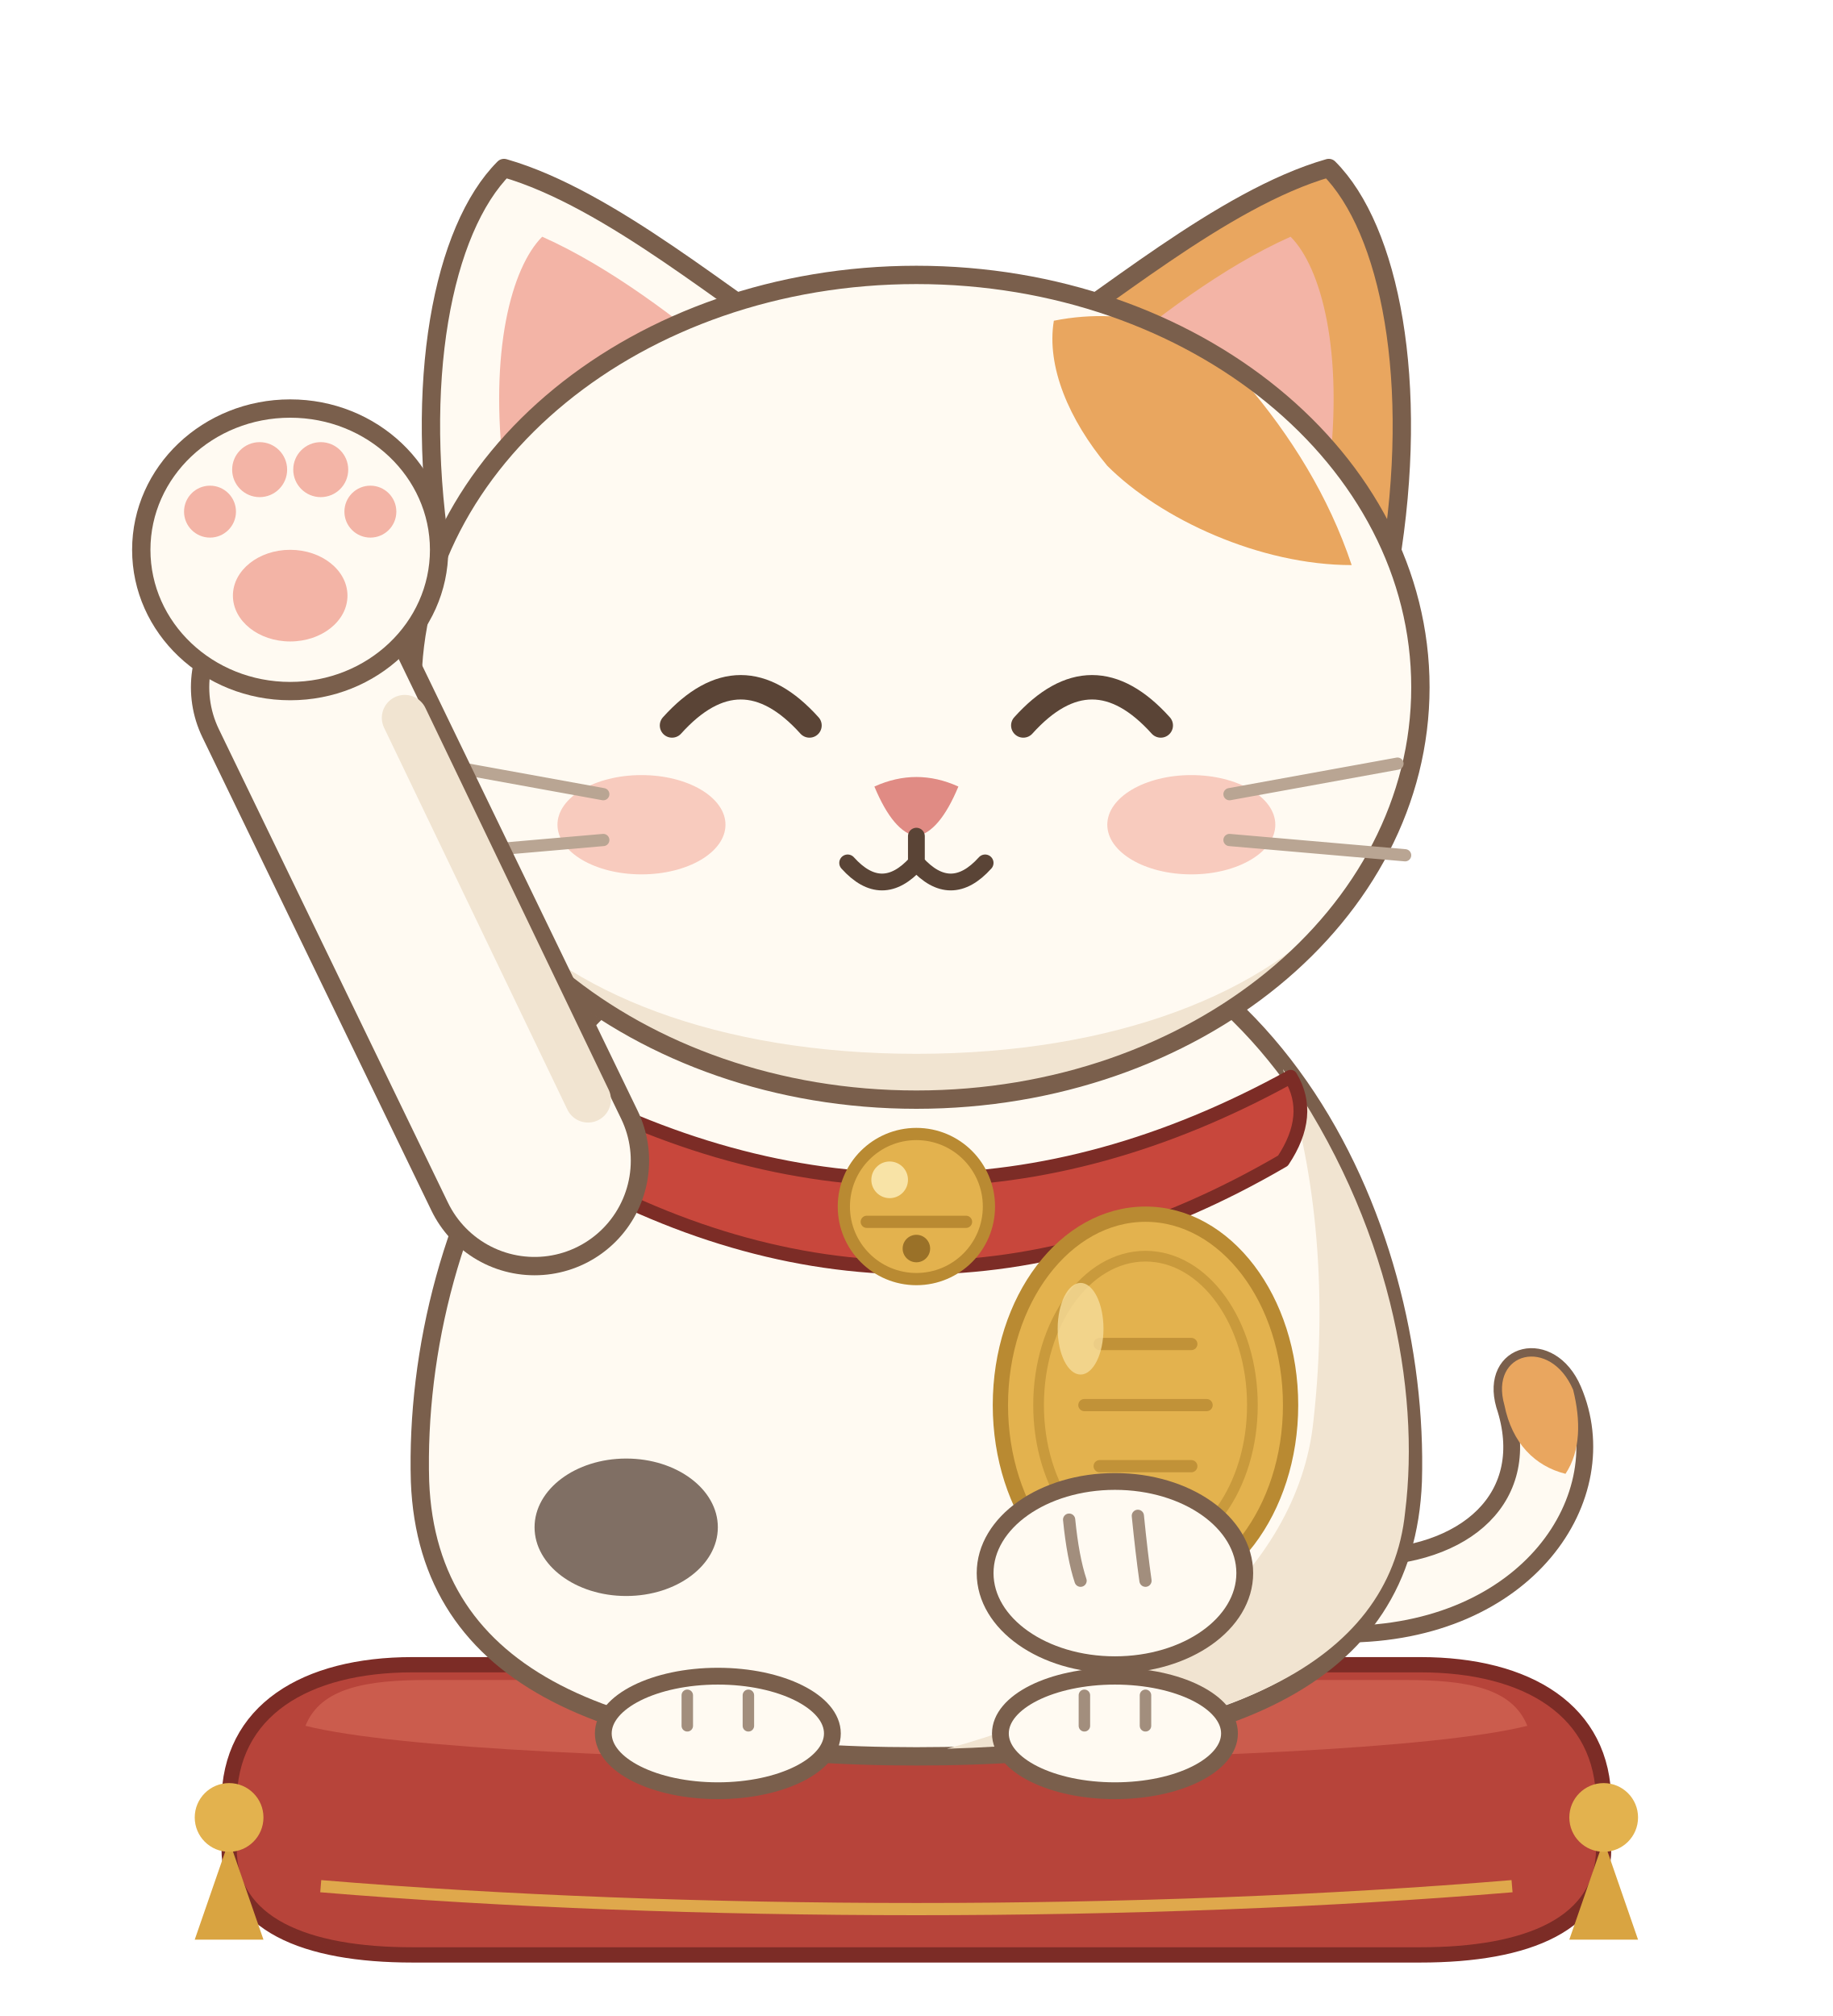
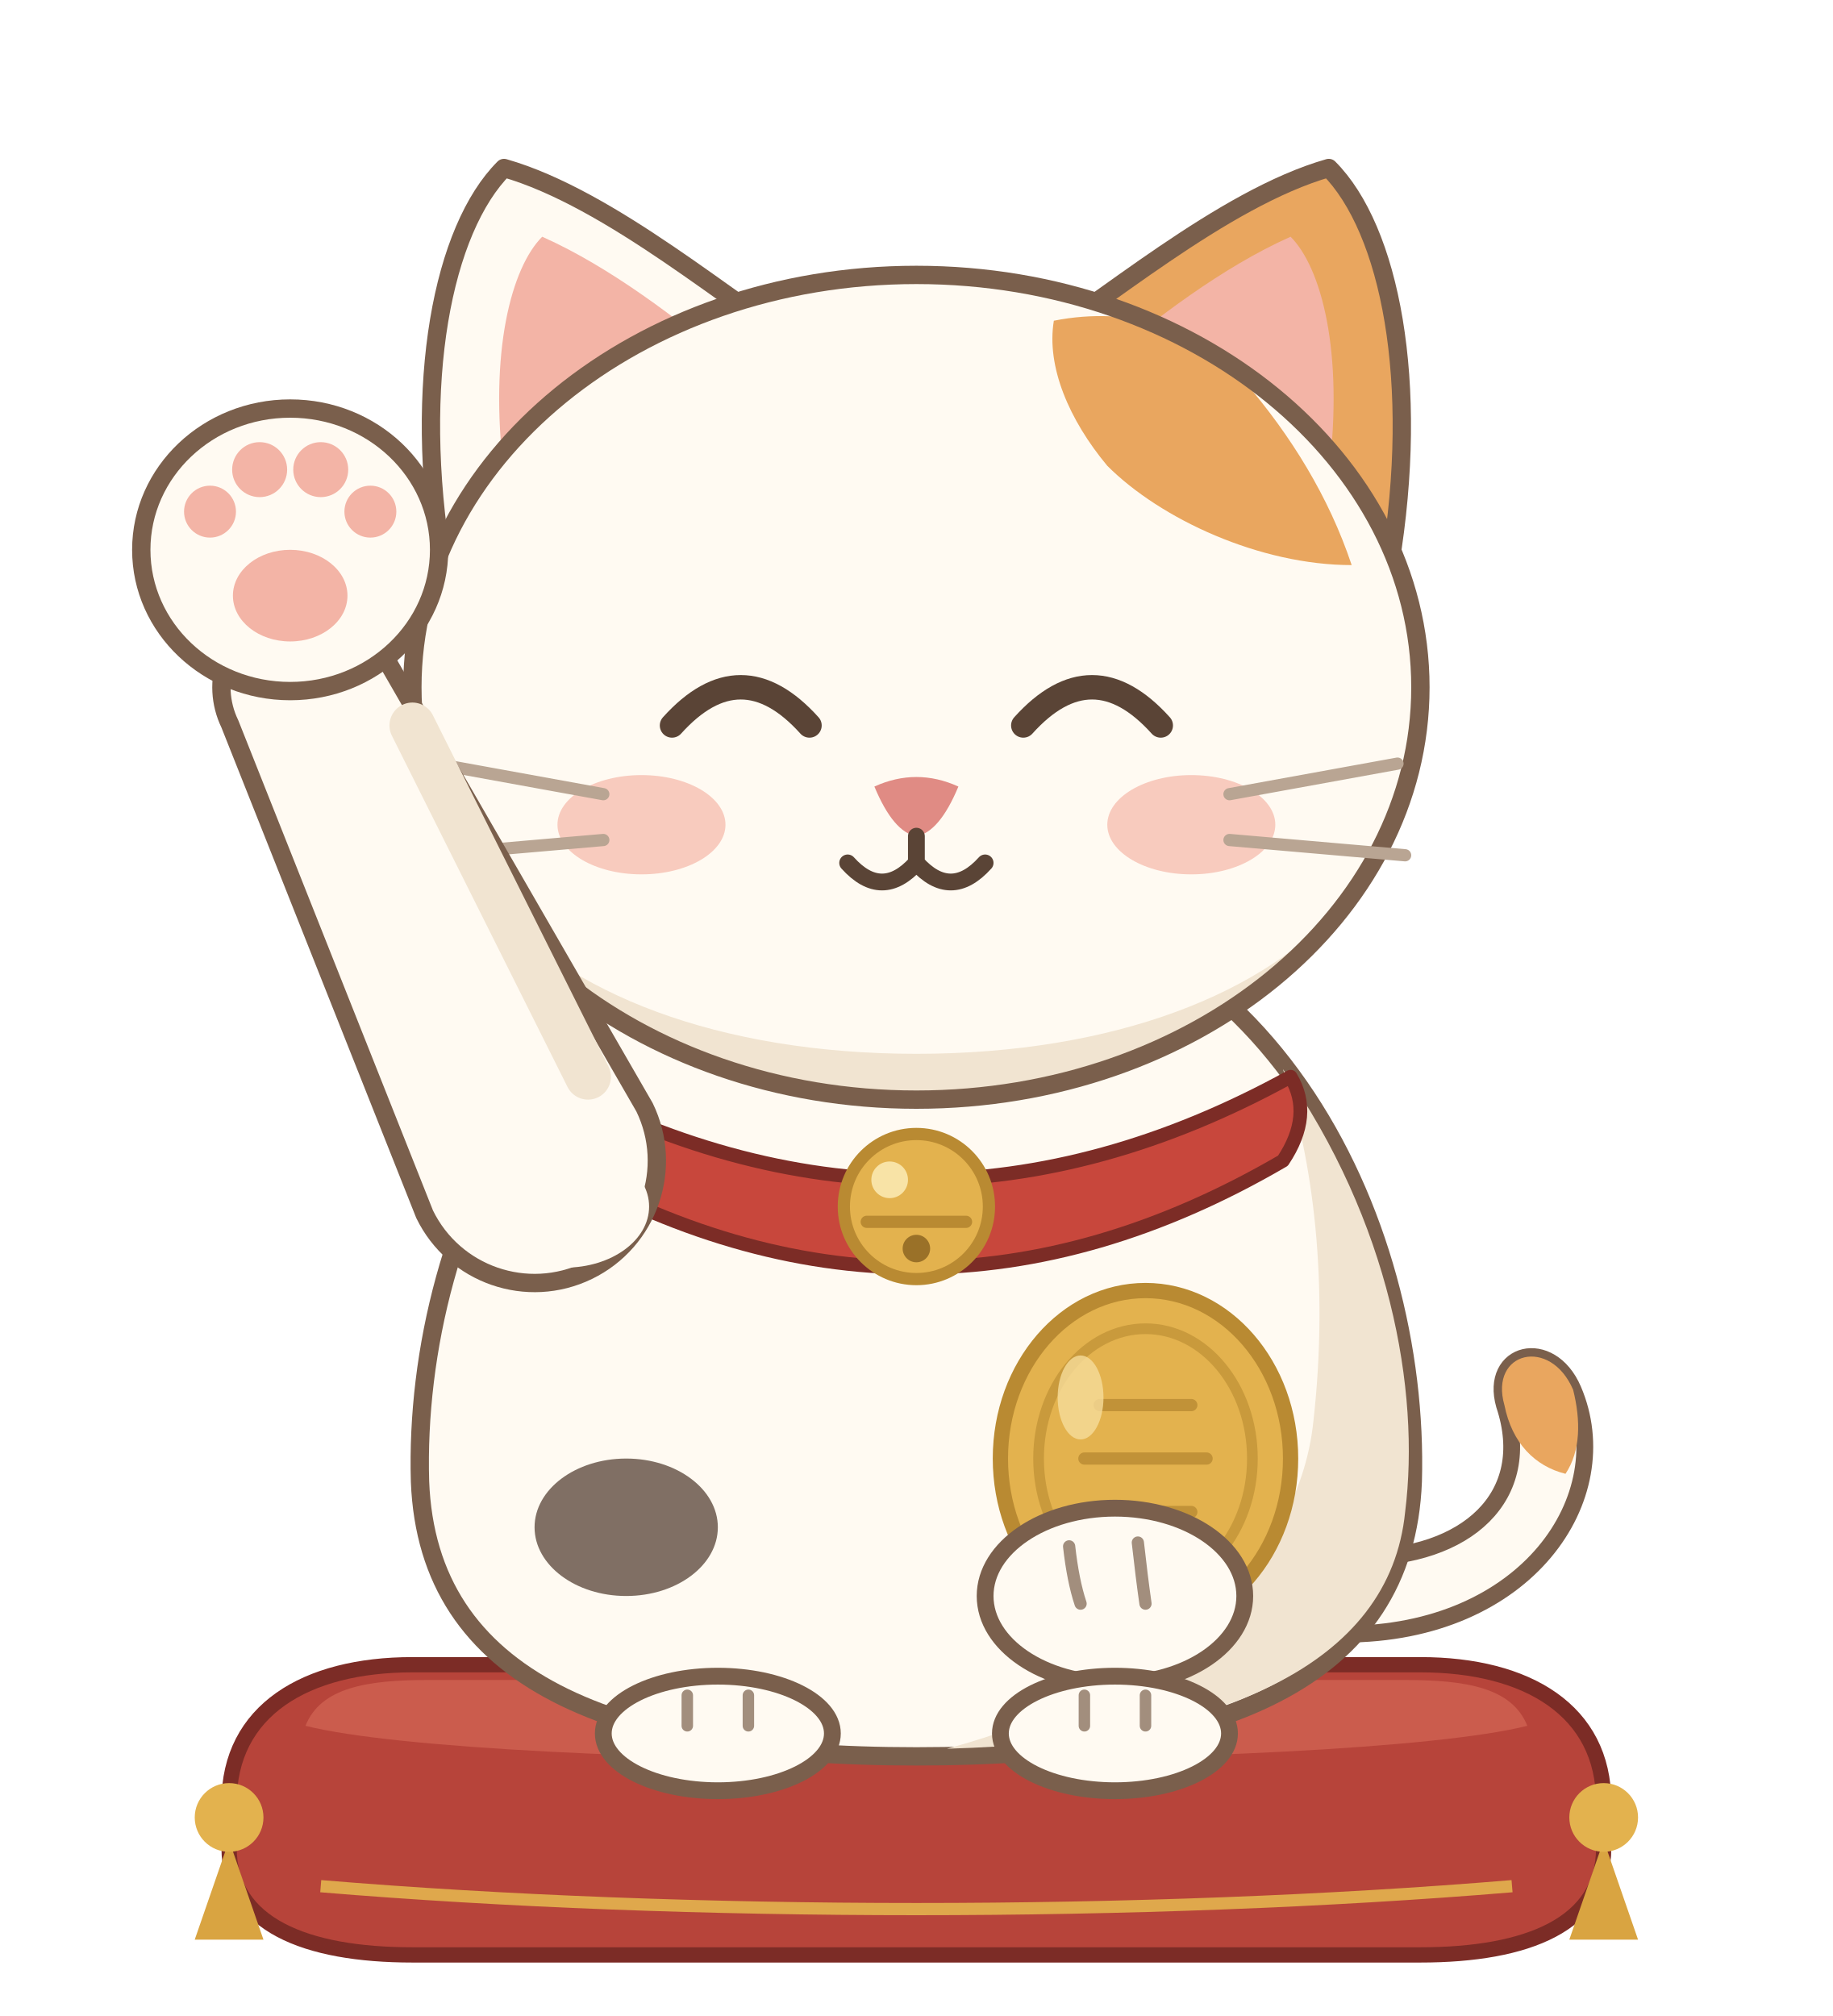
<svg xmlns="http://www.w3.org/2000/svg" viewBox="0 0 240 264" width="240" height="264" data-paw="38 64" data-pivot="70 152" data-paw-range="-10 9" data-counter="40 228 160">
  <g id="hoki-cushion">
    <path d="M30 236 C30 224 40 218 54 218 L186 218 C200 218 210 224 210 236 L210 242 C210 252 200 256 186 256 L54 256 C40 256 30 252 30 242 Z" fill="#b7443a" stroke="#7c2c26" stroke-width="2" />
    <path d="M40 226 C42 221 48 220 56 220 L184 220 C192 220 198 221 200 226 C176 232 64 232 40 226 Z" fill="#cb5c4d" />
    <path d="M42 247 C90 251 150 251 198 247" fill="none" stroke="#e3b24e" stroke-width="1.6" opacity="0.9" />
    <path d="M30 241 L25.5 254 L34.5 254 Z" fill="#d9a441" />
    <circle cx="30" cy="238" r="4.5" fill="#e3b24e" />
    <path d="M210 241 L205.5 254 L214.5 254 Z" fill="#d9a441" />
    <circle cx="210" cy="238" r="4.5" fill="#e3b24e" />
  </g>
  <g id="hoki-body">
    <path d="M176 214 C200 214 212 196 206 182 C203 175 195 177 197 184 C201 196 192 204 178 204 Z" fill="#fffaf2" stroke="#7a5f4c" stroke-width="2.2" stroke-linejoin="round" />
    <path d="M197 184 C195 177 203 175 206 182 C207 186 207 190 205 193 C201 192 198 189 197 184 Z" fill="#e9a65f" />
    <path d="M120 116 C166 116 186 160 185 194 C184 220 160 230 120 230 C80 230 56 220 55 194 C54 160 74 116 120 116 Z" fill="#fffaf2" stroke="#7a5f4c" stroke-width="2.4" />
    <path d="M168 140 C182 160 186 182 184 198 C182 218 160 228 124 229 C150 222 170 206 172 186 C174 168 172 152 168 140 Z" fill="#f1e4d1" />
    <ellipse cx="82" cy="200" rx="12" ry="9" fill="#6a574b" opacity="0.85" />
    <path d="M71 141 Q120 168 169 141 Q172 146 168 152 Q120 180 72 152 Q68 146 71 141 Z" fill="#c8473c" stroke="#7c2c26" stroke-width="1.8" stroke-linejoin="round" />
  </g>
  <g id="hoki-head">
    <path d="M58 74 C54 50 58 30 66 22 C80 26 96 40 106 46 Z" fill="#fffaf2" stroke="#7a5f4c" stroke-width="2.4" stroke-linejoin="round" />
    <path d="M66 62 C64 46 67 35 71 31 C80 35 89 42 95 47 Z" fill="#f3b4a6" />
    <path d="M182 74 C186 50 182 30 174 22 C160 26 144 40 134 46 Z" fill="#e9a65f" stroke="#7a5f4c" stroke-width="2.4" stroke-linejoin="round" />
    <path d="M174 62 C176 46 173 35 169 31 C160 35 151 42 145 47 Z" fill="#f3b4a6" />
    <ellipse cx="120" cy="90" rx="66" ry="54" fill="#fffaf2" />
    <path d="M138 42 C148 40 158 43 163 50 C169 57 174 65 177 74 C165 74 152 68 145 61 C140 55 137 48 138 42 Z" fill="#e9a65f" />
    <path d="M64 118 C74 136 96 144 120 144 C144 144 166 136 176 118 C166 130 146 138 120 138 C94 138 74 130 64 118 Z" fill="#f1e4d1" />
    <ellipse cx="120" cy="90" rx="66" ry="54" fill="none" stroke="#7a5f4c" stroke-width="2.4" />
    <ellipse cx="84" cy="108" rx="11" ry="6.5" fill="#f2a493" opacity="0.55" />
    <ellipse cx="156" cy="108" rx="11" ry="6.5" fill="#f2a493" opacity="0.55" />
    <path d="M88 95 Q97 85 106 95" fill="none" stroke="#5a4436" stroke-width="3.2" stroke-linecap="round" />
    <path d="M134 95 Q143 85 152 95" fill="none" stroke="#5a4436" stroke-width="3.2" stroke-linecap="round" />
    <path d="M114.5 103 Q120 100.5 125.5 103 Q123 109 120 109.5 Q117 109 114.5 103 Z" fill="#e08b84" />
    <path d="M120 109.5 L120 113 M111 113 Q115.5 118 120 113 Q124.5 118 129 113" fill="none" stroke="#5a4436" stroke-width="2.2" stroke-linecap="round" stroke-linejoin="round" />
    <path d="M161 104 L183 100 M161 110 L184 112" fill="none" stroke="#b9a593" stroke-width="1.6" stroke-linecap="round" />
    <path d="M79 104 L57 100 M79 110 L56 112" fill="none" stroke="#b9a593" stroke-width="1.6" stroke-linecap="round" />
    <circle cx="120" cy="158" r="9.5" fill="#e3b24e" stroke="#b98a32" stroke-width="1.6" />
    <path d="M113.5 160 L126.5 160" fill="none" stroke="#b98a32" stroke-width="1.6" stroke-linecap="round" />
    <circle cx="120" cy="163.5" r="1.8" fill="#9a7128" />
    <circle cx="116.5" cy="154.5" r="2.4" fill="#f8e3a6" />
  </g>
  <g id="hoki-coin">
-     <ellipse cx="150" cy="184" rx="19" ry="25" fill="#e3b24e" stroke="#b98a32" stroke-width="2" />
-     <ellipse cx="150" cy="184" rx="14" ry="19.5" fill="none" stroke="#c99a3c" stroke-width="1.4" />
-     <path d="M144 176 L156 176 M142 184 L158 184 M144 192 L156 192" fill="none" stroke="#b98a32" stroke-width="1.6" stroke-linecap="round" opacity="0.8" />
-     <ellipse cx="141.5" cy="174" rx="3" ry="6" fill="#f6dc9a" opacity="0.8" />
-     <ellipse cx="146" cy="206" rx="17" ry="12" fill="#fffaf2" stroke="#7a5f4c" stroke-width="2.2" />
-     <path d="M140 199 Q140.5 204 141.5 207 M149 198.5 Q149.5 203.5 150 207" fill="none" stroke="#7a5f4c" stroke-width="1.6" stroke-linecap="round" opacity="0.7" />
+     <ellipse cx="150" cy="191" rx="19" ry="22" fill="#e3b24e" stroke="#b98a32" stroke-width="2" />
+     <ellipse cx="150" cy="191" rx="14" ry="17" fill="none" stroke="#c99a3c" stroke-width="1.4" />
+     <path d="M144 184 L156 184 M142 191 L158 191 M144 198 L156 198" fill="none" stroke="#b98a32" stroke-width="1.6" stroke-linecap="round" opacity="0.8" />
+     <ellipse cx="141.5" cy="183" rx="3" ry="5.5" fill="#f6dc9a" opacity="0.8" />
+     <ellipse cx="146" cy="209" rx="17" ry="11.5" fill="#fffaf2" stroke="#7a5f4c" stroke-width="2.2" />
+     <path d="M140 202.5 Q140.5 207 141.5 210 M149 202 Q149.5 206.5 150 210" fill="none" stroke="#7a5f4c" stroke-width="1.6" stroke-linecap="round" opacity="0.7" />
    <ellipse cx="94" cy="227" rx="15" ry="7.5" fill="#fffaf2" stroke="#7a5f4c" stroke-width="2.2" />
    <ellipse cx="146" cy="227" rx="15" ry="7.5" fill="#fffaf2" stroke="#7a5f4c" stroke-width="2.2" />
    <path d="M90 222 L90 226 M98 222 L98 226 M142 222 L142 226 M150 222 L150 226" fill="none" stroke="#7a5f4c" stroke-width="1.5" stroke-linecap="round" opacity="0.7" />
  </g>
  <g id="hoki-paw">
-     <path d="M70 152 L40 90" fill="none" stroke="#7a5f4c" stroke-width="30" stroke-linecap="round" />
-     <path d="M70 152 L40 90" fill="none" stroke="#fffaf2" stroke-width="25.2" stroke-linecap="round" />
-     <path d="M77 144 L53 94" fill="none" stroke="#f1e4d1" stroke-width="6" stroke-linecap="round" />
+     <path d="M55.6 159 L30.1 94.8 A11 11 0 0 1 49.9 85.2 L84.4 145 A16 16 0 0 1 55.6 159 Z" fill="#fffaf2" stroke="#7a5f4c" stroke-width="2.4" stroke-linejoin="round" />
+     <path d="M77 141 L54 95" fill="none" stroke="#f1e4d1" stroke-width="6" stroke-linecap="round" />
+     <ellipse cx="74" cy="158" rx="11" ry="8" fill="#fffaf2" />
    <ellipse cx="38" cy="72" rx="19.5" ry="18.5" fill="#fffaf2" stroke="#7a5f4c" stroke-width="2.4" />
    <ellipse cx="38" cy="78" rx="7.5" ry="6" fill="#f3b4a6" />
    <circle cx="27.5" cy="67" r="3.4" fill="#f3b4a6" />
    <circle cx="34" cy="61.5" r="3.6" fill="#f3b4a6" />
    <circle cx="42" cy="61.5" r="3.6" fill="#f3b4a6" />
    <circle cx="48.5" cy="67" r="3.4" fill="#f3b4a6" />
  </g>
</svg>
